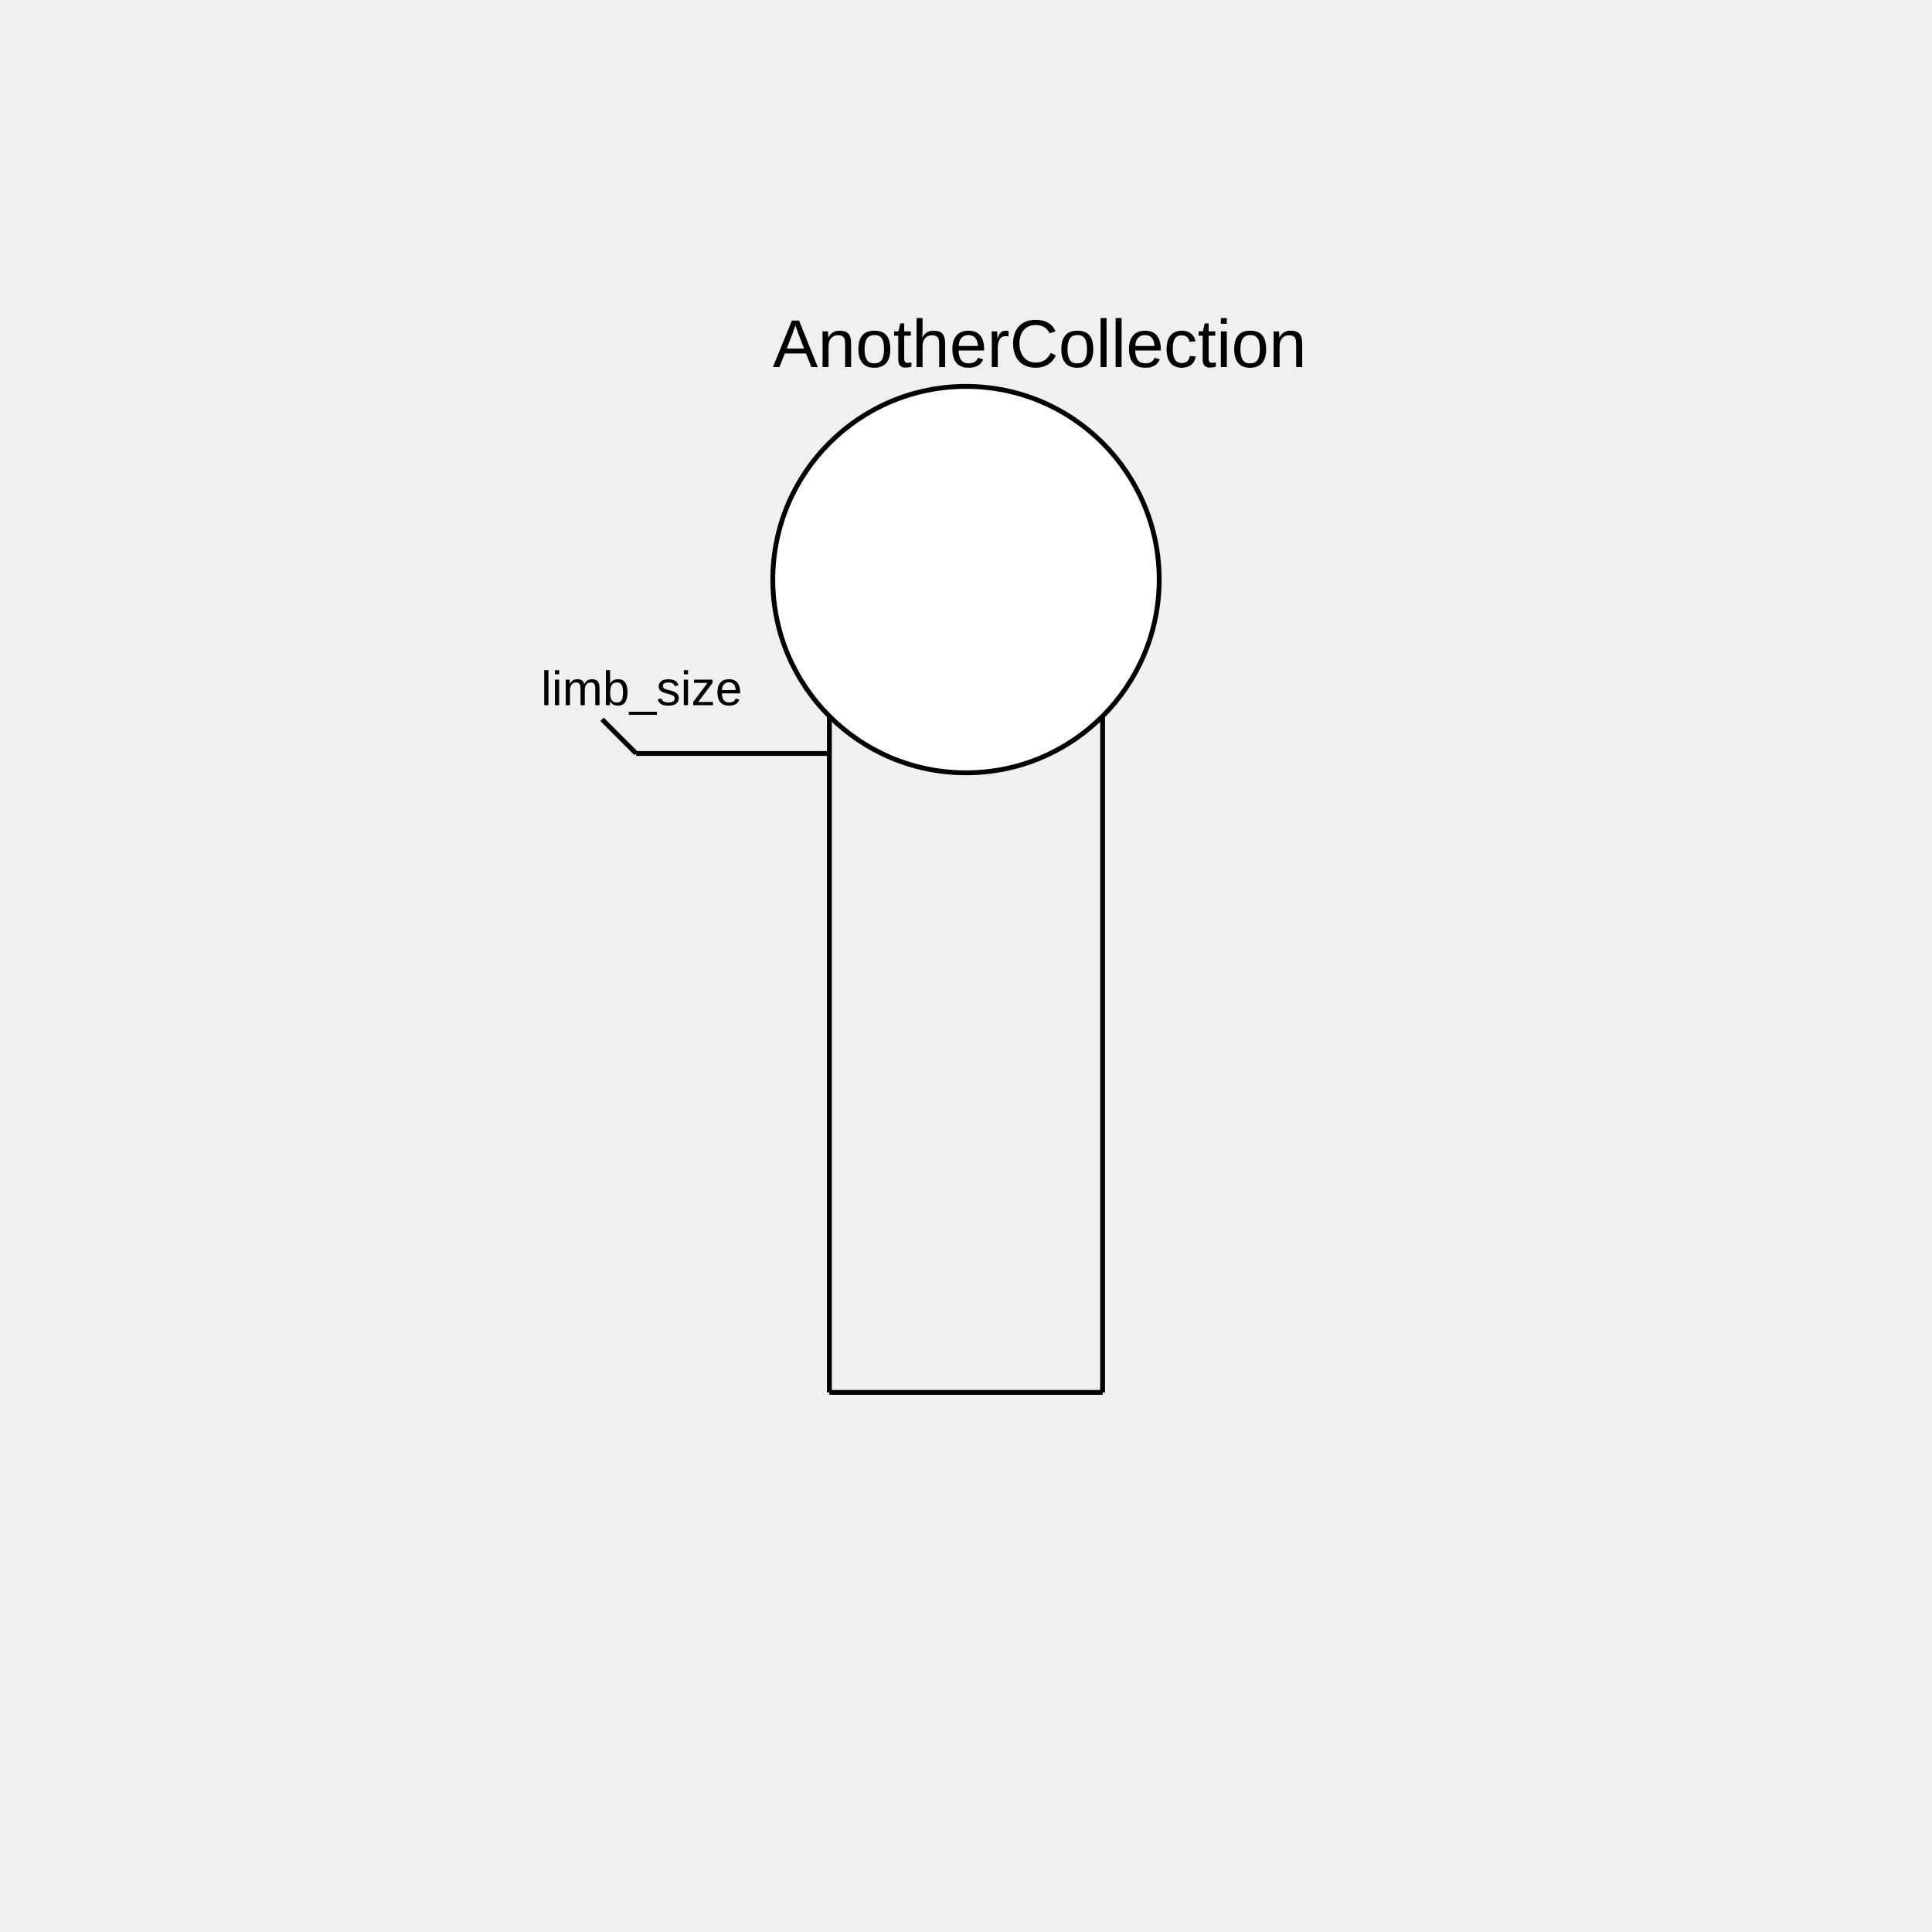
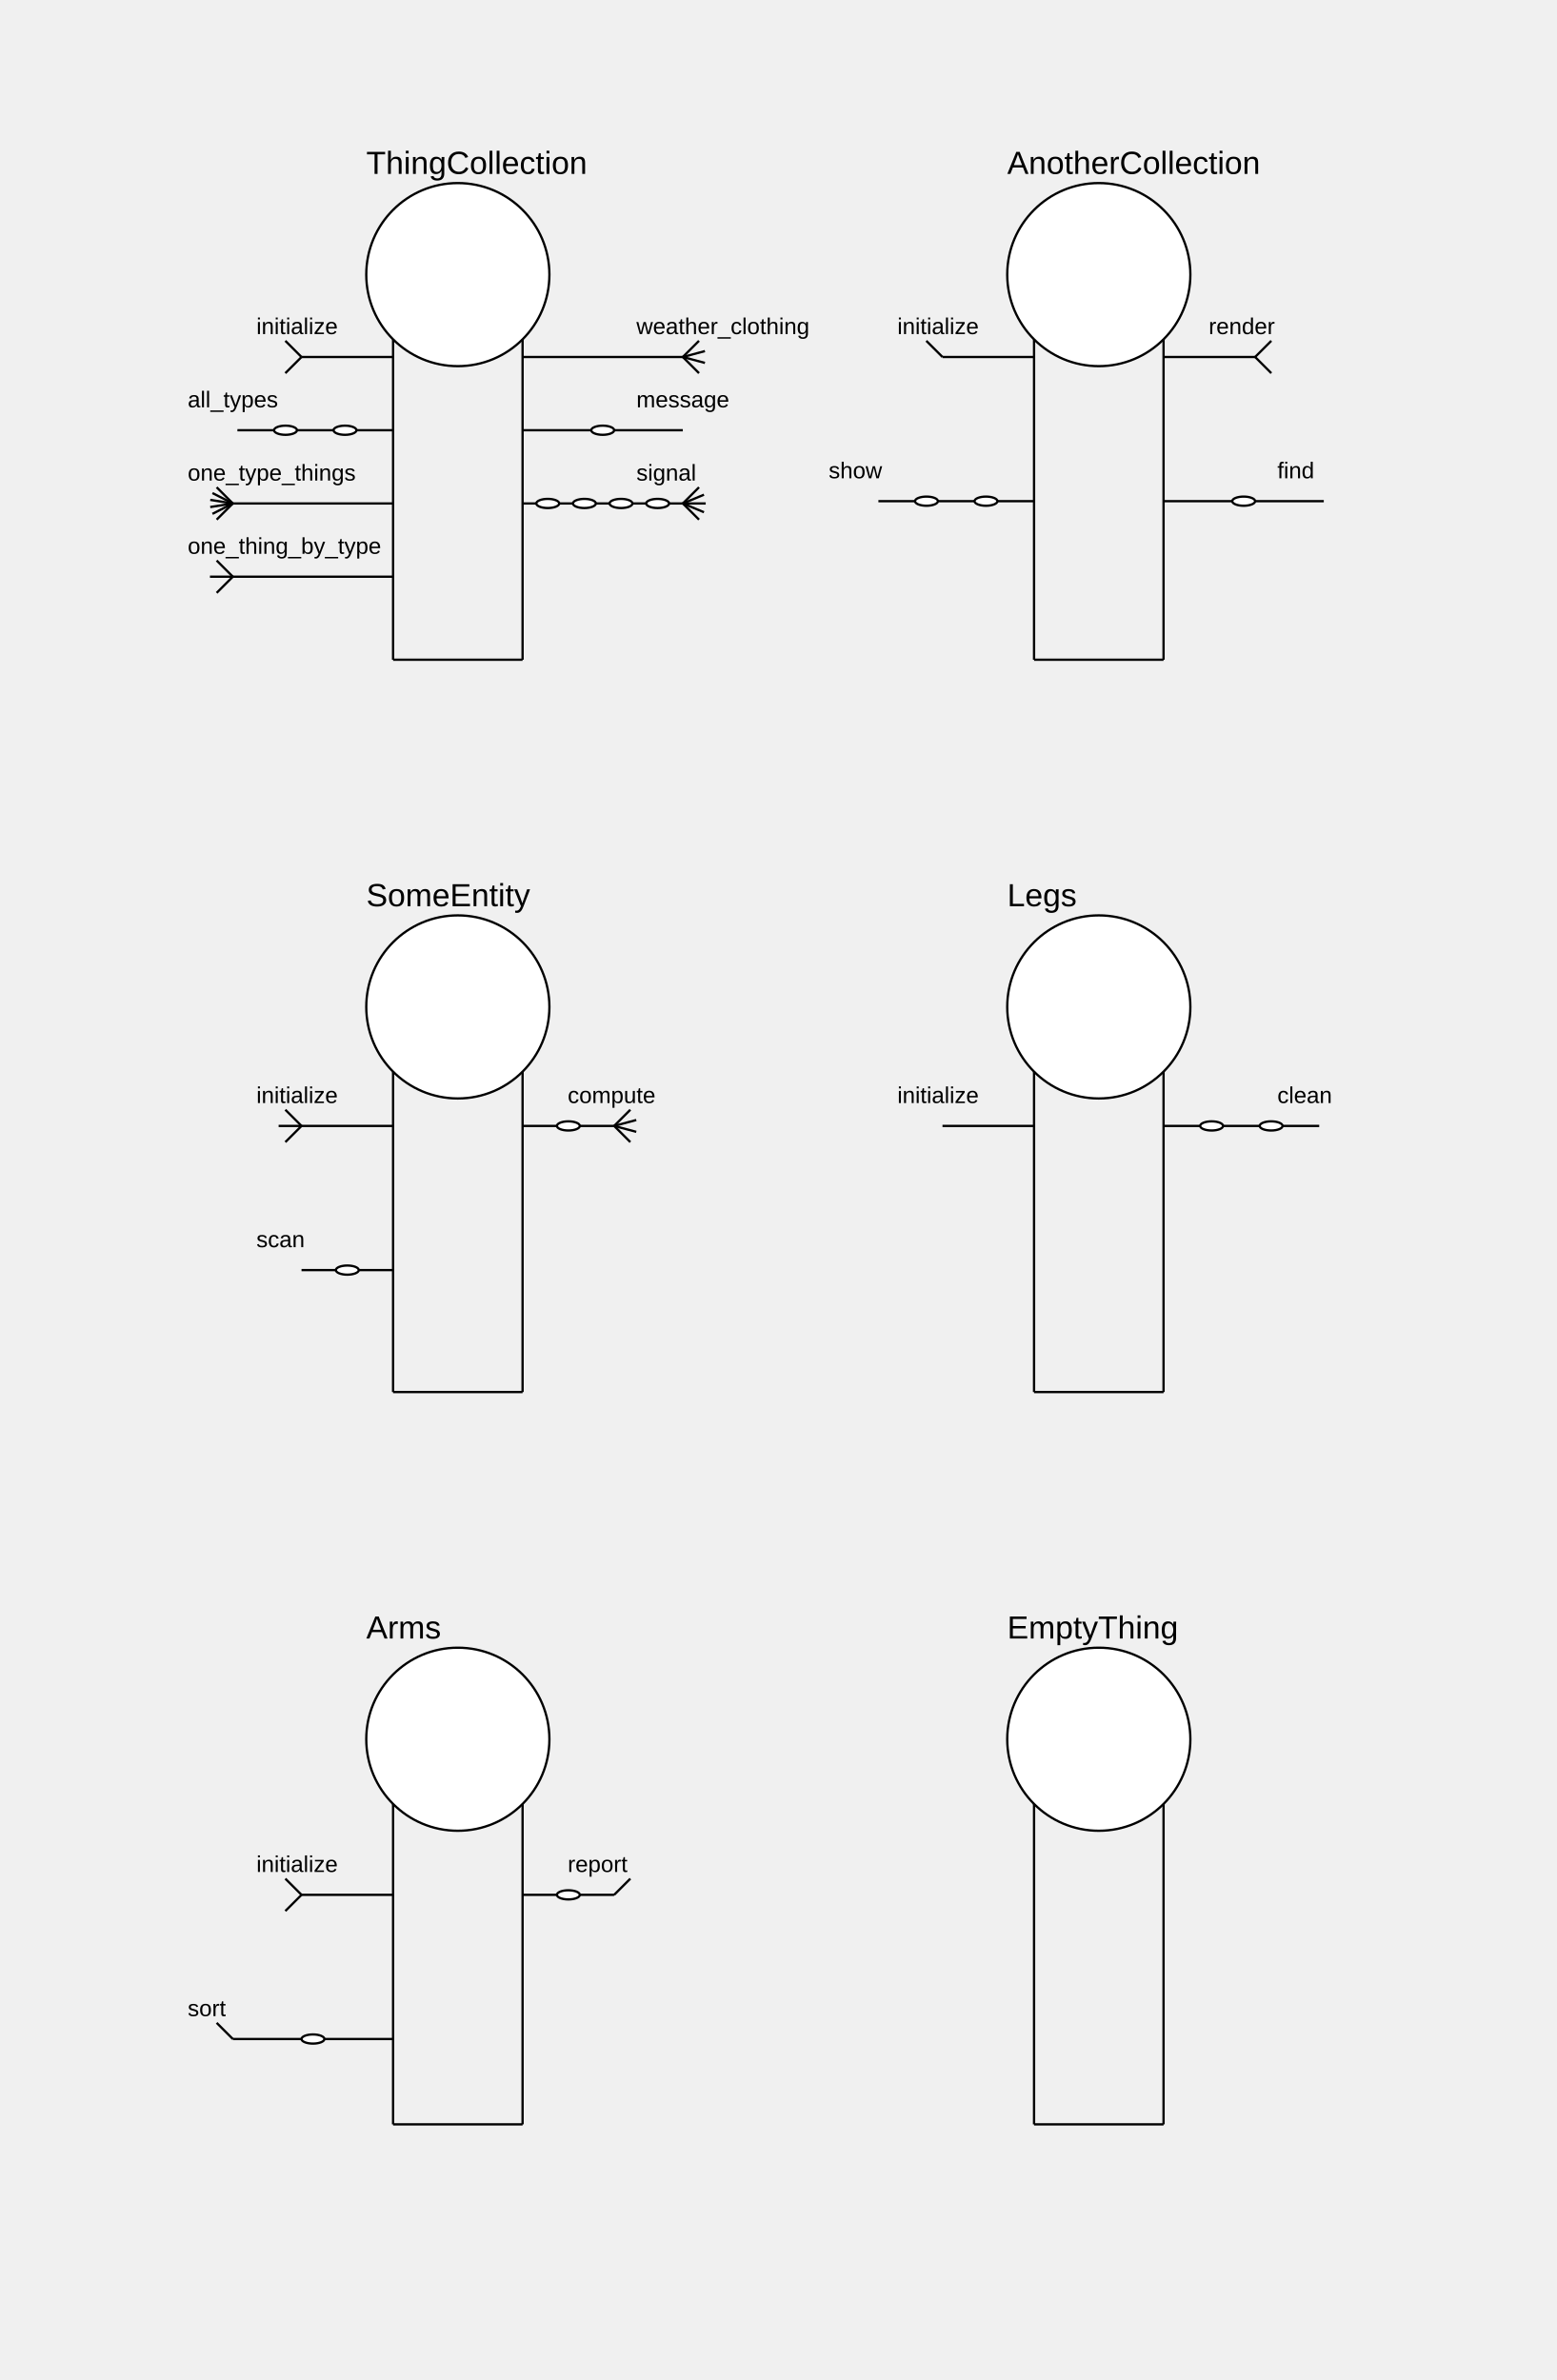
- <svg xmlns="http://www.w3.org/2000/svg" width="400.0" height="400.0" style="background:white">
+ <svg xmlns="http://www.w3.org/2000/svg" width="680.0" height="1040.0" style="background:white">
  <circle cx="200.0" cy="120.0" r="40" fill="white" style="stroke:black; stroke-width:1" />
  <line x1="228.284" y1="148.284" x2="228.284" y2="288.284" style="stroke:black; stroke-width:1" />
  <line x1="171.716" y1="148.284" x2="171.716" y2="288.284" style="stroke:black; stroke-width:1" />
  <line x1="228.284" y1="288.284" x2="171.716" y2="288.284" style="stroke:black; stroke-width:1" />
-   <text x="160.0" y="76.0" font-family="arial" font-size="14" fill="black" style="writing-mode: {:color=&gt;:black}">AnotherCollection</text>
+   <text x="160.0" y="76.0" font-family="arial" font-size="14" fill="black" style="writing-mode: lr">ThingCollection</text>
  <line x1="171.716" y1="156" x2="131.716" y2="156" style="stroke:black; stroke-width:1" />
-   <text x="112" y="146" font-family="arial" font-size="10" fill="black" style="writing-mode: lr">limb_size</text>
+   <text x="112" y="146" font-family="arial" font-size="10" fill="black" style="writing-mode: lr">initialize</text>
  <line x1="131.716" y1="156" x2="124.645" y2="148.929" style="stroke:black; stroke-width:1" />
+   <line x1="131.716" y1="156" x2="124.645" y2="163.071" style="stroke:black; stroke-width:1" />
+   <line x1="171.716" y1="188" x2="155.716" y2="188" style="stroke:black; stroke-width:1" />
+   <ellipse cx="150.716" cy="188" rx="5" ry="2" style="stroke:black; stroke-width:1" fill="white" />
+   <line x1="145.716" y1="188" x2="129.716" y2="188" style="stroke:black; stroke-width:1" />
+   <ellipse cx="124.716" cy="188" rx="5" ry="2" style="stroke:black; stroke-width:1" fill="white" />
+   <line x1="119.716" y1="188" x2="103.716" y2="188" style="stroke:black; stroke-width:1" />
+   <text x="82" y="178" font-family="arial" font-size="10" fill="black" style="writing-mode: lr">all_types</text>
+   <line x1="171.716" y1="220" x2="101.716" y2="220" style="stroke:black; stroke-width:1" />
+   <text x="82" y="210" font-family="arial" font-size="10" fill="black" style="writing-mode: lr">one_type_things</text>
+   <line x1="101.716" y1="220" x2="94.645" y2="212.929" style="stroke:black; stroke-width:1" />
+   <line x1="101.716" y1="220" x2="92.806" y2="215.46" style="stroke:black; stroke-width:1" />
+   <line x1="101.716" y1="220" x2="91.839" y2="218.436" style="stroke:black; stroke-width:1" />
+   <line x1="101.716" y1="220" x2="91.839" y2="221.564" style="stroke:black; stroke-width:1" />
+   <line x1="101.716" y1="220" x2="92.806" y2="224.54" style="stroke:black; stroke-width:1" />
+   <line x1="101.716" y1="220" x2="94.645" y2="227.071" style="stroke:black; stroke-width:1" />
+   <line x1="171.716" y1="252" x2="101.716" y2="252" style="stroke:black; stroke-width:1" />
+   <text x="82" y="242" font-family="arial" font-size="10" fill="black" style="writing-mode: lr">one_thing_by_type</text>
+   <line x1="101.716" y1="252" x2="94.645" y2="244.929" style="stroke:black; stroke-width:1" />
+   <line x1="101.716" y1="252" x2="91.716" y2="252.0" style="stroke:black; stroke-width:1" />
+   <line x1="101.716" y1="252" x2="94.645" y2="259.071" style="stroke:black; stroke-width:1" />
+   <line x1="228.284" y1="156" x2="298.284" y2="156" style="stroke:black; stroke-width:1" />
+   <text x="278" y="146" font-family="arial" font-size="10" fill="black" style="writing-mode: lr">weather_clothing</text>
+   <line x1="298.284" y1="156" x2="305.355" y2="148.929" style="stroke:black; stroke-width:1" />
+   <line x1="298.284" y1="156" x2="307.944" y2="153.412" style="stroke:black; stroke-width:1" />
+   <line x1="298.284" y1="156" x2="307.944" y2="158.588" style="stroke:black; stroke-width:1" />
+   <line x1="298.284" y1="156" x2="305.355" y2="163.071" style="stroke:black; stroke-width:1" />
+   <line x1="228.284" y1="188" x2="258.284" y2="188" style="stroke:black; stroke-width:1" />
+   <ellipse cx="263.284" cy="188" rx="5" ry="2" style="stroke:black; stroke-width:1" fill="white" />
+   <line x1="268.284" y1="188" x2="298.284" y2="188" style="stroke:black; stroke-width:1" />
+   <text x="278" y="178" font-family="arial" font-size="10" fill="black" style="writing-mode: lr">message</text>
+   <line x1="228.284" y1="220" x2="234.284" y2="220" style="stroke:black; stroke-width:1" />
+   <ellipse cx="239.284" cy="220" rx="5" ry="2" style="stroke:black; stroke-width:1" fill="white" />
+   <line x1="244.284" y1="220" x2="250.284" y2="220" style="stroke:black; stroke-width:1" />
+   <ellipse cx="255.284" cy="220" rx="5" ry="2" style="stroke:black; stroke-width:1" fill="white" />
+   <line x1="260.284" y1="220" x2="266.284" y2="220" style="stroke:black; stroke-width:1" />
+   <ellipse cx="271.284" cy="220" rx="5" ry="2" style="stroke:black; stroke-width:1" fill="white" />
+   <line x1="276.284" y1="220" x2="282.284" y2="220" style="stroke:black; stroke-width:1" />
+   <ellipse cx="287.284" cy="220" rx="5" ry="2" style="stroke:black; stroke-width:1" fill="white" />
+   <line x1="292.284" y1="220" x2="298.284" y2="220" style="stroke:black; stroke-width:1" />
+   <text x="278" y="210" font-family="arial" font-size="10" fill="black" style="writing-mode: lr">signal</text>
+   <line x1="298.284" y1="220" x2="305.355" y2="212.929" style="stroke:black; stroke-width:1" />
+   <line x1="298.284" y1="220" x2="307.523" y2="216.173" style="stroke:black; stroke-width:1" />
+   <line x1="298.284" y1="220" x2="308.284" y2="220.0" style="stroke:black; stroke-width:1" />
+   <line x1="298.284" y1="220" x2="307.523" y2="223.827" style="stroke:black; stroke-width:1" />
+   <line x1="298.284" y1="220" x2="305.355" y2="227.071" style="stroke:black; stroke-width:1" />
+   <circle cx="480.0" cy="120.0" r="40" fill="white" style="stroke:black; stroke-width:1" />
+   <line x1="508.284" y1="148.284" x2="508.284" y2="288.284" style="stroke:black; stroke-width:1" />
+   <line x1="451.716" y1="148.284" x2="451.716" y2="288.284" style="stroke:black; stroke-width:1" />
+   <line x1="508.284" y1="288.284" x2="451.716" y2="288.284" style="stroke:black; stroke-width:1" />
+   <text x="440.0" y="76.0" font-family="arial" font-size="14" fill="black" style="writing-mode: lr">AnotherCollection</text>
+   <line x1="451.716" y1="156" x2="411.716" y2="156" style="stroke:black; stroke-width:1" />
+   <text x="392" y="146" font-family="arial" font-size="10" fill="black" style="writing-mode: lr">initialize</text>
+   <line x1="411.716" y1="156" x2="404.645" y2="148.929" style="stroke:black; stroke-width:1" />
+   <line x1="451.716" y1="219" x2="435.716" y2="219" style="stroke:black; stroke-width:1" />
+   <ellipse cx="430.716" cy="219" rx="5" ry="2" style="stroke:black; stroke-width:1" fill="white" />
+   <line x1="425.716" y1="219" x2="409.716" y2="219" style="stroke:black; stroke-width:1" />
+   <ellipse cx="404.716" cy="219" rx="5" ry="2" style="stroke:black; stroke-width:1" fill="white" />
+   <line x1="399.716" y1="219" x2="383.716" y2="219" style="stroke:black; stroke-width:1" />
+   <text x="362" y="209" font-family="arial" font-size="10" fill="black" style="writing-mode: lr">show</text>
+   <line x1="508.284" y1="156" x2="548.284" y2="156" style="stroke:black; stroke-width:1" />
+   <text x="528" y="146" font-family="arial" font-size="10" fill="black" style="writing-mode: lr">render</text>
+   <line x1="548.284" y1="156" x2="555.355" y2="148.929" style="stroke:black; stroke-width:1" />
+   <line x1="548.284" y1="156" x2="555.355" y2="163.071" style="stroke:black; stroke-width:1" />
+   <line x1="508.284" y1="219" x2="538.284" y2="219" style="stroke:black; stroke-width:1" />
+   <ellipse cx="543.284" cy="219" rx="5" ry="2" style="stroke:black; stroke-width:1" fill="white" />
+   <line x1="548.284" y1="219" x2="578.284" y2="219" style="stroke:black; stroke-width:1" />
+   <text x="558" y="209" font-family="arial" font-size="10" fill="black" style="writing-mode: lr">find</text>
+   <circle cx="200.0" cy="440.0" r="40" fill="white" style="stroke:black; stroke-width:1" />
+   <line x1="228.284" y1="468.284" x2="228.284" y2="608.284" style="stroke:black; stroke-width:1" />
+   <line x1="171.716" y1="468.284" x2="171.716" y2="608.284" style="stroke:black; stroke-width:1" />
+   <line x1="228.284" y1="608.284" x2="171.716" y2="608.284" style="stroke:black; stroke-width:1" />
+   <text x="160.0" y="396.0" font-family="arial" font-size="14" fill="black" style="writing-mode: lr">SomeEntity</text>
+   <line x1="171.716" y1="492" x2="131.716" y2="492" style="stroke:black; stroke-width:1" />
+   <text x="112" y="482" font-family="arial" font-size="10" fill="black" style="writing-mode: lr">initialize</text>
+   <line x1="131.716" y1="492" x2="124.645" y2="484.929" style="stroke:black; stroke-width:1" />
+   <line x1="131.716" y1="492" x2="121.716" y2="492.0" style="stroke:black; stroke-width:1" />
+   <line x1="131.716" y1="492" x2="124.645" y2="499.071" style="stroke:black; stroke-width:1" />
+   <line x1="171.716" y1="555" x2="156.716" y2="555" style="stroke:black; stroke-width:1" />
+   <ellipse cx="151.716" cy="555" rx="5" ry="2" style="stroke:black; stroke-width:1" fill="white" />
+   <line x1="146.716" y1="555" x2="131.716" y2="555" style="stroke:black; stroke-width:1" />
+   <text x="112" y="545" font-family="arial" font-size="10" fill="black" style="writing-mode: lr">scan</text>
+   <line x1="228.284" y1="492" x2="243.284" y2="492" style="stroke:black; stroke-width:1" />
+   <ellipse cx="248.284" cy="492" rx="5" ry="2" style="stroke:black; stroke-width:1" fill="white" />
+   <line x1="253.284" y1="492" x2="268.284" y2="492" style="stroke:black; stroke-width:1" />
+   <text x="248" y="482" font-family="arial" font-size="10" fill="black" style="writing-mode: lr">compute</text>
+   <line x1="268.284" y1="492" x2="275.355" y2="484.929" style="stroke:black; stroke-width:1" />
+   <line x1="268.284" y1="492" x2="277.944" y2="489.412" style="stroke:black; stroke-width:1" />
+   <line x1="268.284" y1="492" x2="277.944" y2="494.588" style="stroke:black; stroke-width:1" />
+   <line x1="268.284" y1="492" x2="275.355" y2="499.071" style="stroke:black; stroke-width:1" />
+   <circle cx="480.0" cy="440.0" r="40" fill="white" style="stroke:black; stroke-width:1" />
+   <line x1="508.284" y1="468.284" x2="508.284" y2="608.284" style="stroke:black; stroke-width:1" />
+   <line x1="451.716" y1="468.284" x2="451.716" y2="608.284" style="stroke:black; stroke-width:1" />
+   <line x1="508.284" y1="608.284" x2="451.716" y2="608.284" style="stroke:black; stroke-width:1" />
+   <text x="440.0" y="396.0" font-family="arial" font-size="14" fill="black" style="writing-mode: lr">Legs</text>
+   <line x1="451.716" y1="492" x2="411.716" y2="492" style="stroke:black; stroke-width:1" />
+   <text x="392" y="482" font-family="arial" font-size="10" fill="black" style="writing-mode: lr">initialize</text>
+   <line x1="508.284" y1="492" x2="524.284" y2="492" style="stroke:black; stroke-width:1" />
+   <ellipse cx="529.284" cy="492" rx="5" ry="2" style="stroke:black; stroke-width:1" fill="white" />
+   <line x1="534.284" y1="492" x2="550.284" y2="492" style="stroke:black; stroke-width:1" />
+   <ellipse cx="555.284" cy="492" rx="5" ry="2" style="stroke:black; stroke-width:1" fill="white" />
+   <line x1="560.284" y1="492" x2="576.284" y2="492" style="stroke:black; stroke-width:1" />
+   <text x="558" y="482" font-family="arial" font-size="10" fill="black" style="writing-mode: lr">clean</text>
+   <circle cx="200.0" cy="760.0" r="40" fill="white" style="stroke:black; stroke-width:1" />
+   <line x1="228.284" y1="788.284" x2="228.284" y2="928.284" style="stroke:black; stroke-width:1" />
+   <line x1="171.716" y1="788.284" x2="171.716" y2="928.284" style="stroke:black; stroke-width:1" />
+   <line x1="228.284" y1="928.284" x2="171.716" y2="928.284" style="stroke:black; stroke-width:1" />
+   <text x="160.0" y="716.0" font-family="arial" font-size="14" fill="black" style="writing-mode: lr">Arms</text>
+   <line x1="171.716" y1="828" x2="131.716" y2="828" style="stroke:black; stroke-width:1" />
+   <text x="112" y="818" font-family="arial" font-size="10" fill="black" style="writing-mode: lr">initialize</text>
+   <line x1="131.716" y1="828" x2="124.645" y2="820.929" style="stroke:black; stroke-width:1" />
+   <line x1="131.716" y1="828" x2="124.645" y2="835.071" style="stroke:black; stroke-width:1" />
+   <line x1="171.716" y1="891" x2="141.716" y2="891" style="stroke:black; stroke-width:1" />
+   <ellipse cx="136.716" cy="891" rx="5" ry="2" style="stroke:black; stroke-width:1" fill="white" />
+   <line x1="131.716" y1="891" x2="101.716" y2="891" style="stroke:black; stroke-width:1" />
+   <text x="82" y="881" font-family="arial" font-size="10" fill="black" style="writing-mode: lr">sort</text>
+   <line x1="101.716" y1="891" x2="94.645" y2="883.929" style="stroke:black; stroke-width:1" />
+   <line x1="228.284" y1="828" x2="243.284" y2="828" style="stroke:black; stroke-width:1" />
+   <ellipse cx="248.284" cy="828" rx="5" ry="2" style="stroke:black; stroke-width:1" fill="white" />
+   <line x1="253.284" y1="828" x2="268.284" y2="828" style="stroke:black; stroke-width:1" />
+   <text x="248" y="818" font-family="arial" font-size="10" fill="black" style="writing-mode: lr">report</text>
+   <line x1="268.284" y1="828" x2="275.355" y2="820.929" style="stroke:black; stroke-width:1" />
+   <circle cx="480.0" cy="760.0" r="40" fill="white" style="stroke:black; stroke-width:1" />
+   <line x1="508.284" y1="788.284" x2="508.284" y2="928.284" style="stroke:black; stroke-width:1" />
+   <line x1="451.716" y1="788.284" x2="451.716" y2="928.284" style="stroke:black; stroke-width:1" />
+   <line x1="508.284" y1="928.284" x2="451.716" y2="928.284" style="stroke:black; stroke-width:1" />
+   <text x="440.0" y="716.0" font-family="arial" font-size="14" fill="black" style="writing-mode: lr">EmptyThing</text>
</svg>
